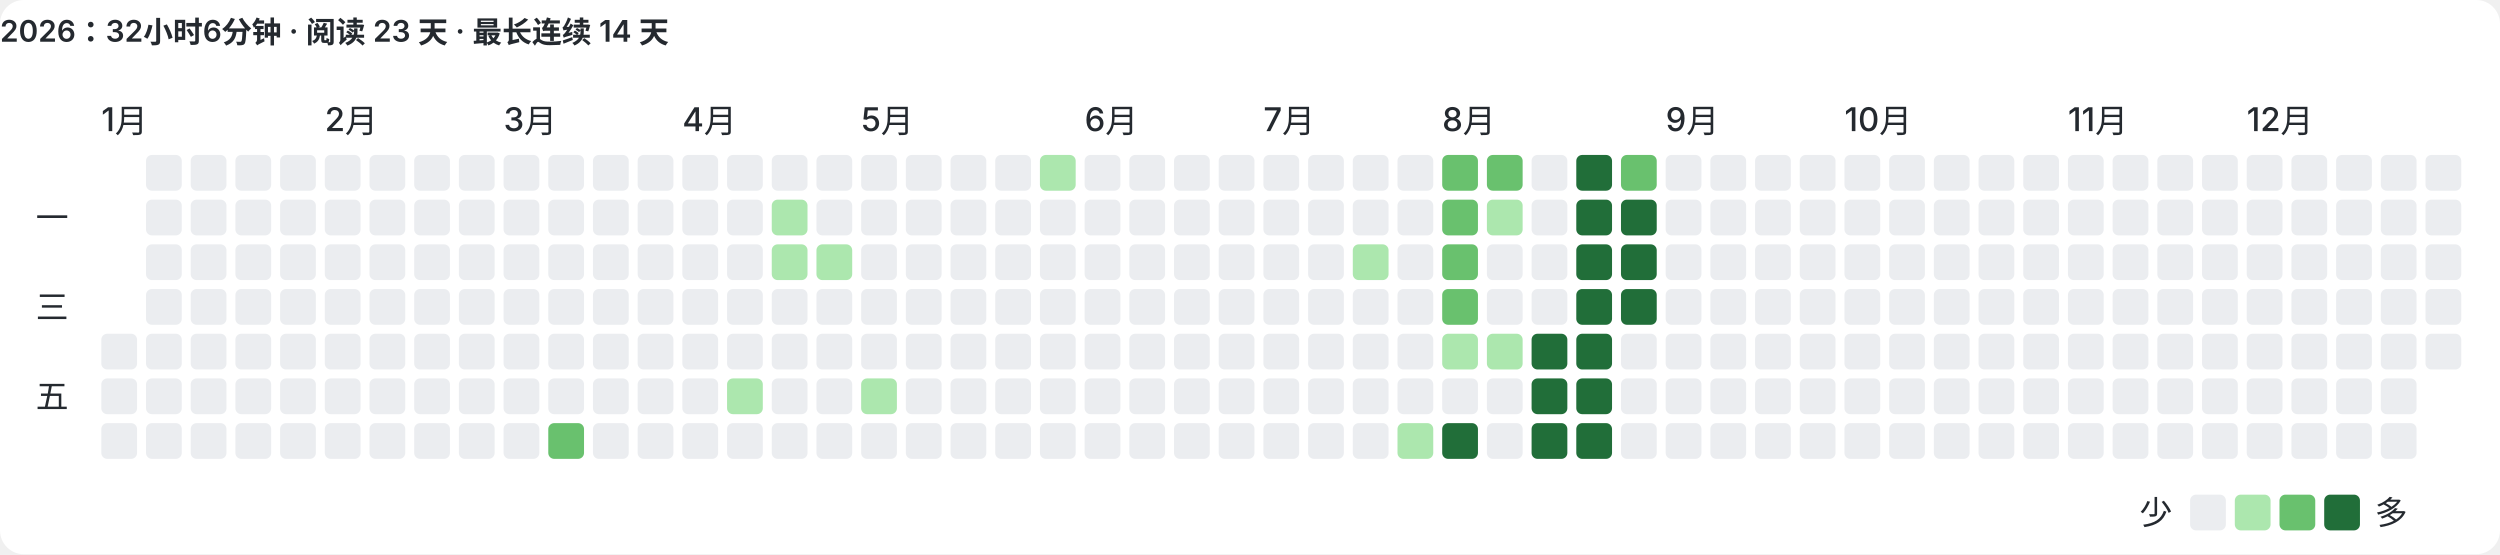
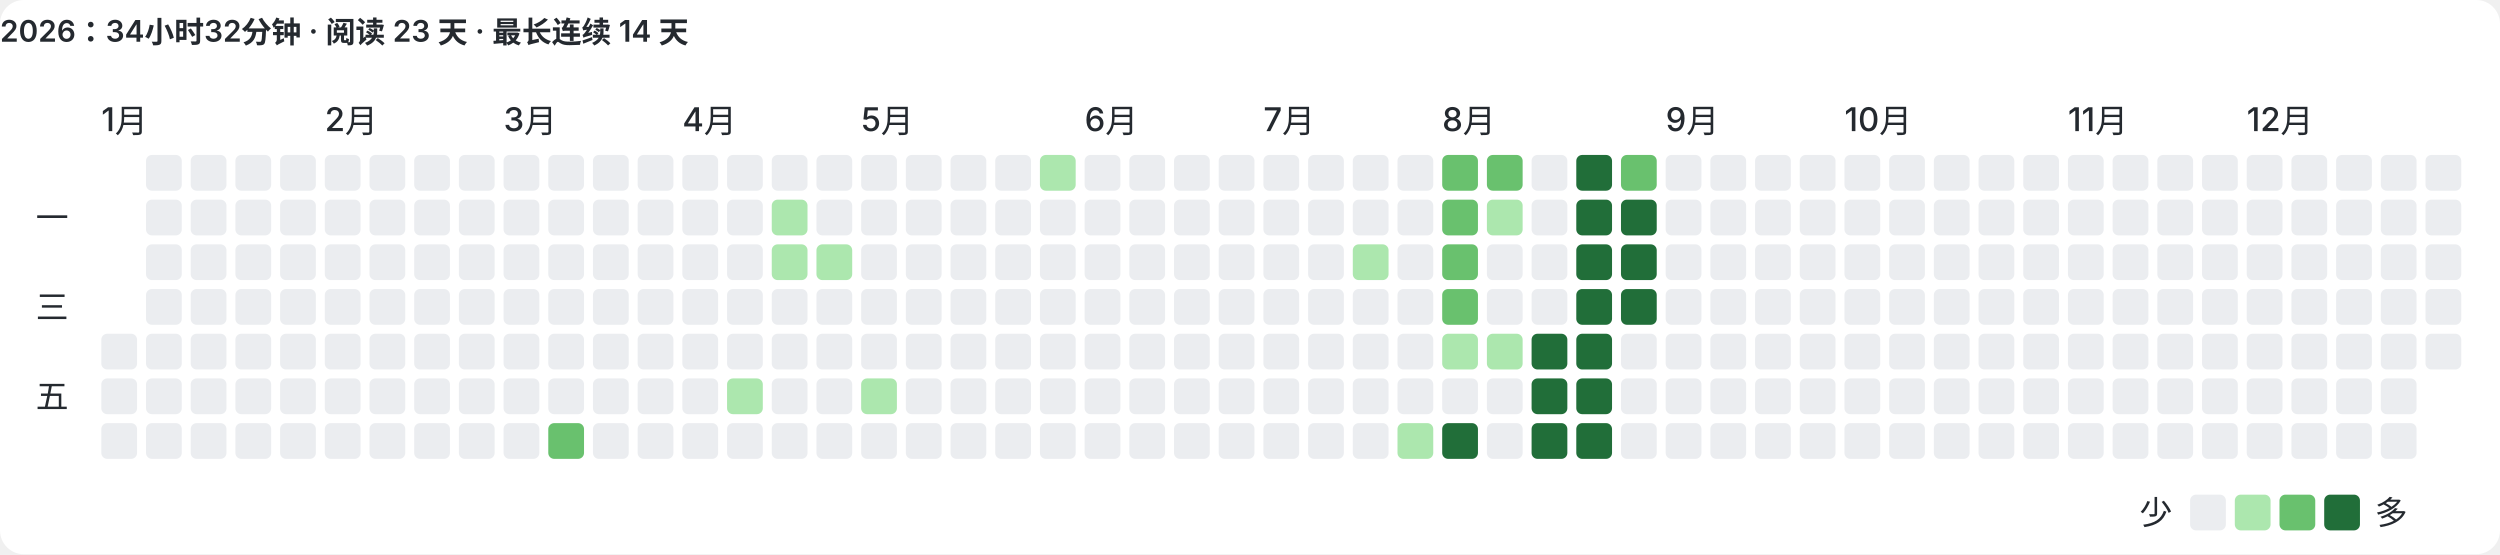
- <svg xmlns="http://www.w3.org/2000/svg" width="100%" viewBox="0 0 839 186" preserveAspectRatio="xMinYMin meet" style="display:block;max-width:100%;height:auto" role="img" data-summary="2026：32小时6分钟  ·  阅读 23 天  ·  最长连续 14 天" aria-label="微信读书 · 2026">
+ <svg xmlns="http://www.w3.org/2000/svg" width="100%" viewBox="0 0 839 186" preserveAspectRatio="xMinYMin meet" style="display:block;max-width:100%;height:auto" role="img" data-summary="2026：34小时32分钟  ·  阅读 23 天  ·  最长连续 14 天" aria-label="微信读书 · 2026">
  <rect width="100%" height="100%" rx="8" fill="#FFFFFF" />
  <style>
.label{font:500 11px "PingFang SC","Microsoft YaHei",-apple-system,BlinkMacSystemFont,"Segoe UI",sans-serif}
.summary{font:600 10px "PingFang SC","Microsoft YaHei",-apple-system,BlinkMacSystemFont,"Segoe UI",sans-serif}
</style>
-   <text class="summary" x="0" y="14" fill="#24292F">2026：32小时6分钟  ·  阅读 23 天  ·  最长连续 14 天</text>
+   <text class="summary" x="0" y="14" fill="#24292F">2026：34小时32分钟  ·  阅读 23 天  ·  最长连续 14 天</text>
  <text class="label" x="34" y="44" fill="#24292F">1月</text>
  <text class="label" x="109" y="44" fill="#24292F">2月</text>
  <text class="label" x="169" y="44" fill="#24292F">3月</text>
  <text class="label" x="229" y="44" fill="#24292F">4月</text>
  <text class="label" x="289" y="44" fill="#24292F">5月</text>
  <text class="label" x="364" y="44" fill="#24292F">6月</text>
  <text class="label" x="424" y="44" fill="#24292F">7月</text>
  <text class="label" x="484" y="44" fill="#24292F">8月</text>
  <text class="label" x="559" y="44" fill="#24292F">9月</text>
  <text class="label" x="619" y="44" fill="#24292F">10月</text>
  <text class="label" x="694" y="44" fill="#24292F">11月</text>
  <text class="label" x="754" y="44" fill="#24292F">12月</text>
  <text class="label" x="12" y="77" fill="#24292F">一</text>
  <text class="label" x="12" y="107" fill="#24292F">三</text>
  <text class="label" x="12" y="137" fill="#24292F">五</text>
  <rect x="34" y="112" width="12" height="12" rx="2" fill="#EBEDF0" data-date="2026-01-01" data-seconds="0">
</rect>
  <rect x="34" y="127" width="12" height="12" rx="2" fill="#EBEDF0" data-date="2026-01-02" data-seconds="0">
</rect>
  <rect x="34" y="142" width="12" height="12" rx="2" fill="#EBEDF0" data-date="2026-01-03" data-seconds="0">
</rect>
  <rect x="49" y="52" width="12" height="12" rx="2" fill="#EBEDF0" data-date="2026-01-04" data-seconds="0">
</rect>
  <rect x="49" y="67" width="12" height="12" rx="2" fill="#EBEDF0" data-date="2026-01-05" data-seconds="0">
</rect>
  <rect x="49" y="82" width="12" height="12" rx="2" fill="#EBEDF0" data-date="2026-01-06" data-seconds="0">
</rect>
  <rect x="49" y="97" width="12" height="12" rx="2" fill="#EBEDF0" data-date="2026-01-07" data-seconds="0">
</rect>
  <rect x="49" y="112" width="12" height="12" rx="2" fill="#EBEDF0" data-date="2026-01-08" data-seconds="0">
</rect>
  <rect x="49" y="127" width="12" height="12" rx="2" fill="#EBEDF0" data-date="2026-01-09" data-seconds="0">
</rect>
  <rect x="49" y="142" width="12" height="12" rx="2" fill="#EBEDF0" data-date="2026-01-10" data-seconds="0">
</rect>
  <rect x="64" y="52" width="12" height="12" rx="2" fill="#EBEDF0" data-date="2026-01-11" data-seconds="0">
</rect>
  <rect x="64" y="67" width="12" height="12" rx="2" fill="#EBEDF0" data-date="2026-01-12" data-seconds="0">
</rect>
  <rect x="64" y="82" width="12" height="12" rx="2" fill="#EBEDF0" data-date="2026-01-13" data-seconds="0">
</rect>
  <rect x="64" y="97" width="12" height="12" rx="2" fill="#EBEDF0" data-date="2026-01-14" data-seconds="0">
</rect>
  <rect x="64" y="112" width="12" height="12" rx="2" fill="#EBEDF0" data-date="2026-01-15" data-seconds="0">
</rect>
  <rect x="64" y="127" width="12" height="12" rx="2" fill="#EBEDF0" data-date="2026-01-16" data-seconds="0">
</rect>
  <rect x="64" y="142" width="12" height="12" rx="2" fill="#EBEDF0" data-date="2026-01-17" data-seconds="0">
</rect>
  <rect x="79" y="52" width="12" height="12" rx="2" fill="#EBEDF0" data-date="2026-01-18" data-seconds="0">
</rect>
  <rect x="79" y="67" width="12" height="12" rx="2" fill="#EBEDF0" data-date="2026-01-19" data-seconds="0">
</rect>
  <rect x="79" y="82" width="12" height="12" rx="2" fill="#EBEDF0" data-date="2026-01-20" data-seconds="0">
</rect>
  <rect x="79" y="97" width="12" height="12" rx="2" fill="#EBEDF0" data-date="2026-01-21" data-seconds="0">
</rect>
  <rect x="79" y="112" width="12" height="12" rx="2" fill="#EBEDF0" data-date="2026-01-22" data-seconds="0">
</rect>
  <rect x="79" y="127" width="12" height="12" rx="2" fill="#EBEDF0" data-date="2026-01-23" data-seconds="0">
</rect>
  <rect x="79" y="142" width="12" height="12" rx="2" fill="#EBEDF0" data-date="2026-01-24" data-seconds="0">
</rect>
  <rect x="94" y="52" width="12" height="12" rx="2" fill="#EBEDF0" data-date="2026-01-25" data-seconds="0">
</rect>
  <rect x="94" y="67" width="12" height="12" rx="2" fill="#EBEDF0" data-date="2026-01-26" data-seconds="0">
</rect>
  <rect x="94" y="82" width="12" height="12" rx="2" fill="#EBEDF0" data-date="2026-01-27" data-seconds="0">
</rect>
  <rect x="94" y="97" width="12" height="12" rx="2" fill="#EBEDF0" data-date="2026-01-28" data-seconds="0">
</rect>
  <rect x="94" y="112" width="12" height="12" rx="2" fill="#EBEDF0" data-date="2026-01-29" data-seconds="0">
</rect>
  <rect x="94" y="127" width="12" height="12" rx="2" fill="#EBEDF0" data-date="2026-01-30" data-seconds="0">
</rect>
  <rect x="94" y="142" width="12" height="12" rx="2" fill="#EBEDF0" data-date="2026-01-31" data-seconds="0">
</rect>
  <rect x="109" y="52" width="12" height="12" rx="2" fill="#EBEDF0" data-date="2026-02-01" data-seconds="0">
</rect>
  <rect x="109" y="67" width="12" height="12" rx="2" fill="#EBEDF0" data-date="2026-02-02" data-seconds="0">
</rect>
  <rect x="109" y="82" width="12" height="12" rx="2" fill="#EBEDF0" data-date="2026-02-03" data-seconds="0">
</rect>
  <rect x="109" y="97" width="12" height="12" rx="2" fill="#EBEDF0" data-date="2026-02-04" data-seconds="0">
</rect>
  <rect x="109" y="112" width="12" height="12" rx="2" fill="#EBEDF0" data-date="2026-02-05" data-seconds="0">
</rect>
  <rect x="109" y="127" width="12" height="12" rx="2" fill="#EBEDF0" data-date="2026-02-06" data-seconds="0">
</rect>
  <rect x="109" y="142" width="12" height="12" rx="2" fill="#EBEDF0" data-date="2026-02-07" data-seconds="0">
</rect>
  <rect x="124" y="52" width="12" height="12" rx="2" fill="#EBEDF0" data-date="2026-02-08" data-seconds="0">
</rect>
  <rect x="124" y="67" width="12" height="12" rx="2" fill="#EBEDF0" data-date="2026-02-09" data-seconds="0">
</rect>
  <rect x="124" y="82" width="12" height="12" rx="2" fill="#EBEDF0" data-date="2026-02-10" data-seconds="0">
</rect>
  <rect x="124" y="97" width="12" height="12" rx="2" fill="#EBEDF0" data-date="2026-02-11" data-seconds="0">
</rect>
  <rect x="124" y="112" width="12" height="12" rx="2" fill="#EBEDF0" data-date="2026-02-12" data-seconds="0">
</rect>
  <rect x="124" y="127" width="12" height="12" rx="2" fill="#EBEDF0" data-date="2026-02-13" data-seconds="0">
</rect>
  <rect x="124" y="142" width="12" height="12" rx="2" fill="#EBEDF0" data-date="2026-02-14" data-seconds="0">
</rect>
  <rect x="139" y="52" width="12" height="12" rx="2" fill="#EBEDF0" data-date="2026-02-15" data-seconds="0">
</rect>
  <rect x="139" y="67" width="12" height="12" rx="2" fill="#EBEDF0" data-date="2026-02-16" data-seconds="0">
</rect>
  <rect x="139" y="82" width="12" height="12" rx="2" fill="#EBEDF0" data-date="2026-02-17" data-seconds="0">
</rect>
  <rect x="139" y="97" width="12" height="12" rx="2" fill="#EBEDF0" data-date="2026-02-18" data-seconds="0">
</rect>
  <rect x="139" y="112" width="12" height="12" rx="2" fill="#EBEDF0" data-date="2026-02-19" data-seconds="0">
</rect>
  <rect x="139" y="127" width="12" height="12" rx="2" fill="#EBEDF0" data-date="2026-02-20" data-seconds="0">
</rect>
  <rect x="139" y="142" width="12" height="12" rx="2" fill="#EBEDF0" data-date="2026-02-21" data-seconds="0">
</rect>
  <rect x="154" y="52" width="12" height="12" rx="2" fill="#EBEDF0" data-date="2026-02-22" data-seconds="0">
</rect>
  <rect x="154" y="67" width="12" height="12" rx="2" fill="#EBEDF0" data-date="2026-02-23" data-seconds="0">
</rect>
  <rect x="154" y="82" width="12" height="12" rx="2" fill="#EBEDF0" data-date="2026-02-24" data-seconds="0">
</rect>
  <rect x="154" y="97" width="12" height="12" rx="2" fill="#EBEDF0" data-date="2026-02-25" data-seconds="0">
</rect>
  <rect x="154" y="112" width="12" height="12" rx="2" fill="#EBEDF0" data-date="2026-02-26" data-seconds="0">
</rect>
  <rect x="154" y="127" width="12" height="12" rx="2" fill="#EBEDF0" data-date="2026-02-27" data-seconds="0">
</rect>
  <rect x="154" y="142" width="12" height="12" rx="2" fill="#EBEDF0" data-date="2026-02-28" data-seconds="0">
</rect>
  <rect x="169" y="52" width="12" height="12" rx="2" fill="#EBEDF0" data-date="2026-03-01" data-seconds="0">
</rect>
  <rect x="169" y="67" width="12" height="12" rx="2" fill="#EBEDF0" data-date="2026-03-02" data-seconds="0">
</rect>
  <rect x="169" y="82" width="12" height="12" rx="2" fill="#EBEDF0" data-date="2026-03-03" data-seconds="0">
</rect>
  <rect x="169" y="97" width="12" height="12" rx="2" fill="#EBEDF0" data-date="2026-03-04" data-seconds="0">
</rect>
  <rect x="169" y="112" width="12" height="12" rx="2" fill="#EBEDF0" data-date="2026-03-05" data-seconds="0">
</rect>
  <rect x="169" y="127" width="12" height="12" rx="2" fill="#EBEDF0" data-date="2026-03-06" data-seconds="0">
</rect>
  <rect x="169" y="142" width="12" height="12" rx="2" fill="#EBEDF0" data-date="2026-03-07" data-seconds="0">
</rect>
  <rect x="184" y="52" width="12" height="12" rx="2" fill="#EBEDF0" data-date="2026-03-08" data-seconds="0">
</rect>
  <rect x="184" y="67" width="12" height="12" rx="2" fill="#EBEDF0" data-date="2026-03-09" data-seconds="0">
</rect>
  <rect x="184" y="82" width="12" height="12" rx="2" fill="#EBEDF0" data-date="2026-03-10" data-seconds="0">
</rect>
  <rect x="184" y="97" width="12" height="12" rx="2" fill="#EBEDF0" data-date="2026-03-11" data-seconds="0">
</rect>
  <rect x="184" y="112" width="12" height="12" rx="2" fill="#EBEDF0" data-date="2026-03-12" data-seconds="0">
</rect>
  <rect x="184" y="127" width="12" height="12" rx="2" fill="#EBEDF0" data-date="2026-03-13" data-seconds="0">
</rect>
  <rect x="184" y="142" width="12" height="12" rx="2" fill="#69C16E" data-date="2026-03-14" data-seconds="643">
</rect>
  <rect x="199" y="52" width="12" height="12" rx="2" fill="#EBEDF0" data-date="2026-03-15" data-seconds="0">
</rect>
  <rect x="199" y="67" width="12" height="12" rx="2" fill="#EBEDF0" data-date="2026-03-16" data-seconds="0">
</rect>
  <rect x="199" y="82" width="12" height="12" rx="2" fill="#EBEDF0" data-date="2026-03-17" data-seconds="0">
</rect>
  <rect x="199" y="97" width="12" height="12" rx="2" fill="#EBEDF0" data-date="2026-03-18" data-seconds="0">
</rect>
  <rect x="199" y="112" width="12" height="12" rx="2" fill="#EBEDF0" data-date="2026-03-19" data-seconds="0">
</rect>
  <rect x="199" y="127" width="12" height="12" rx="2" fill="#EBEDF0" data-date="2026-03-20" data-seconds="0">
</rect>
  <rect x="199" y="142" width="12" height="12" rx="2" fill="#EBEDF0" data-date="2026-03-21" data-seconds="0">
</rect>
  <rect x="214" y="52" width="12" height="12" rx="2" fill="#EBEDF0" data-date="2026-03-22" data-seconds="0">
</rect>
  <rect x="214" y="67" width="12" height="12" rx="2" fill="#EBEDF0" data-date="2026-03-23" data-seconds="0">
</rect>
  <rect x="214" y="82" width="12" height="12" rx="2" fill="#EBEDF0" data-date="2026-03-24" data-seconds="0">
</rect>
  <rect x="214" y="97" width="12" height="12" rx="2" fill="#EBEDF0" data-date="2026-03-25" data-seconds="0">
</rect>
  <rect x="214" y="112" width="12" height="12" rx="2" fill="#EBEDF0" data-date="2026-03-26" data-seconds="0">
</rect>
  <rect x="214" y="127" width="12" height="12" rx="2" fill="#EBEDF0" data-date="2026-03-27" data-seconds="0">
</rect>
  <rect x="214" y="142" width="12" height="12" rx="2" fill="#EBEDF0" data-date="2026-03-28" data-seconds="0">
</rect>
  <rect x="229" y="52" width="12" height="12" rx="2" fill="#EBEDF0" data-date="2026-03-29" data-seconds="0">
</rect>
  <rect x="229" y="67" width="12" height="12" rx="2" fill="#EBEDF0" data-date="2026-03-30" data-seconds="0">
</rect>
  <rect x="229" y="82" width="12" height="12" rx="2" fill="#EBEDF0" data-date="2026-03-31" data-seconds="0">
</rect>
  <rect x="229" y="97" width="12" height="12" rx="2" fill="#EBEDF0" data-date="2026-04-01" data-seconds="0">
</rect>
  <rect x="229" y="112" width="12" height="12" rx="2" fill="#EBEDF0" data-date="2026-04-02" data-seconds="0">
</rect>
  <rect x="229" y="127" width="12" height="12" rx="2" fill="#EBEDF0" data-date="2026-04-03" data-seconds="0">
</rect>
  <rect x="229" y="142" width="12" height="12" rx="2" fill="#EBEDF0" data-date="2026-04-04" data-seconds="0">
</rect>
  <rect x="244" y="52" width="12" height="12" rx="2" fill="#EBEDF0" data-date="2026-04-05" data-seconds="0">
</rect>
  <rect x="244" y="67" width="12" height="12" rx="2" fill="#EBEDF0" data-date="2026-04-06" data-seconds="0">
</rect>
  <rect x="244" y="82" width="12" height="12" rx="2" fill="#EBEDF0" data-date="2026-04-07" data-seconds="0">
</rect>
  <rect x="244" y="97" width="12" height="12" rx="2" fill="#EBEDF0" data-date="2026-04-08" data-seconds="0">
</rect>
  <rect x="244" y="112" width="12" height="12" rx="2" fill="#EBEDF0" data-date="2026-04-09" data-seconds="0">
</rect>
  <rect x="244" y="127" width="12" height="12" rx="2" fill="#ACE7AE" data-date="2026-04-10" data-seconds="37">
</rect>
  <rect x="244" y="142" width="12" height="12" rx="2" fill="#EBEDF0" data-date="2026-04-11" data-seconds="0">
</rect>
  <rect x="259" y="52" width="12" height="12" rx="2" fill="#EBEDF0" data-date="2026-04-12" data-seconds="0">
</rect>
  <rect x="259" y="67" width="12" height="12" rx="2" fill="#ACE7AE" data-date="2026-04-13" data-seconds="6">
</rect>
  <rect x="259" y="82" width="12" height="12" rx="2" fill="#ACE7AE" data-date="2026-04-14" data-seconds="15">
</rect>
  <rect x="259" y="97" width="12" height="12" rx="2" fill="#EBEDF0" data-date="2026-04-15" data-seconds="0">
</rect>
  <rect x="259" y="112" width="12" height="12" rx="2" fill="#EBEDF0" data-date="2026-04-16" data-seconds="0">
</rect>
  <rect x="259" y="127" width="12" height="12" rx="2" fill="#EBEDF0" data-date="2026-04-17" data-seconds="0">
</rect>
  <rect x="259" y="142" width="12" height="12" rx="2" fill="#EBEDF0" data-date="2026-04-18" data-seconds="0">
</rect>
  <rect x="274" y="52" width="12" height="12" rx="2" fill="#EBEDF0" data-date="2026-04-19" data-seconds="0">
</rect>
  <rect x="274" y="67" width="12" height="12" rx="2" fill="#EBEDF0" data-date="2026-04-20" data-seconds="0">
</rect>
  <rect x="274" y="82" width="12" height="12" rx="2" fill="#ACE7AE" data-date="2026-04-21" data-seconds="40">
</rect>
  <rect x="274" y="97" width="12" height="12" rx="2" fill="#EBEDF0" data-date="2026-04-22" data-seconds="0">
</rect>
  <rect x="274" y="112" width="12" height="12" rx="2" fill="#EBEDF0" data-date="2026-04-23" data-seconds="0">
</rect>
  <rect x="274" y="127" width="12" height="12" rx="2" fill="#EBEDF0" data-date="2026-04-24" data-seconds="0">
</rect>
  <rect x="274" y="142" width="12" height="12" rx="2" fill="#EBEDF0" data-date="2026-04-25" data-seconds="0">
</rect>
  <rect x="289" y="52" width="12" height="12" rx="2" fill="#EBEDF0" data-date="2026-04-26" data-seconds="0">
</rect>
  <rect x="289" y="67" width="12" height="12" rx="2" fill="#EBEDF0" data-date="2026-04-27" data-seconds="0">
</rect>
  <rect x="289" y="82" width="12" height="12" rx="2" fill="#EBEDF0" data-date="2026-04-28" data-seconds="0">
</rect>
  <rect x="289" y="97" width="12" height="12" rx="2" fill="#EBEDF0" data-date="2026-04-29" data-seconds="0">
</rect>
  <rect x="289" y="112" width="12" height="12" rx="2" fill="#EBEDF0" data-date="2026-04-30" data-seconds="0">
</rect>
  <rect x="289" y="127" width="12" height="12" rx="2" fill="#ACE7AE" data-date="2026-05-01" data-seconds="40">
</rect>
  <rect x="289" y="142" width="12" height="12" rx="2" fill="#EBEDF0" data-date="2026-05-02" data-seconds="0">
</rect>
  <rect x="304" y="52" width="12" height="12" rx="2" fill="#EBEDF0" data-date="2026-05-03" data-seconds="0">
</rect>
  <rect x="304" y="67" width="12" height="12" rx="2" fill="#EBEDF0" data-date="2026-05-04" data-seconds="0">
</rect>
  <rect x="304" y="82" width="12" height="12" rx="2" fill="#EBEDF0" data-date="2026-05-05" data-seconds="0">
</rect>
  <rect x="304" y="97" width="12" height="12" rx="2" fill="#EBEDF0" data-date="2026-05-06" data-seconds="0">
</rect>
  <rect x="304" y="112" width="12" height="12" rx="2" fill="#EBEDF0" data-date="2026-05-07" data-seconds="0">
</rect>
  <rect x="304" y="127" width="12" height="12" rx="2" fill="#EBEDF0" data-date="2026-05-08" data-seconds="0">
</rect>
  <rect x="304" y="142" width="12" height="12" rx="2" fill="#EBEDF0" data-date="2026-05-09" data-seconds="0">
</rect>
  <rect x="319" y="52" width="12" height="12" rx="2" fill="#EBEDF0" data-date="2026-05-10" data-seconds="0">
</rect>
  <rect x="319" y="67" width="12" height="12" rx="2" fill="#EBEDF0" data-date="2026-05-11" data-seconds="0">
</rect>
  <rect x="319" y="82" width="12" height="12" rx="2" fill="#EBEDF0" data-date="2026-05-12" data-seconds="0">
</rect>
  <rect x="319" y="97" width="12" height="12" rx="2" fill="#EBEDF0" data-date="2026-05-13" data-seconds="0">
</rect>
  <rect x="319" y="112" width="12" height="12" rx="2" fill="#EBEDF0" data-date="2026-05-14" data-seconds="0">
</rect>
  <rect x="319" y="127" width="12" height="12" rx="2" fill="#EBEDF0" data-date="2026-05-15" data-seconds="0">
</rect>
  <rect x="319" y="142" width="12" height="12" rx="2" fill="#EBEDF0" data-date="2026-05-16" data-seconds="0">
</rect>
  <rect x="334" y="52" width="12" height="12" rx="2" fill="#EBEDF0" data-date="2026-05-17" data-seconds="0">
</rect>
  <rect x="334" y="67" width="12" height="12" rx="2" fill="#EBEDF0" data-date="2026-05-18" data-seconds="0">
</rect>
  <rect x="334" y="82" width="12" height="12" rx="2" fill="#EBEDF0" data-date="2026-05-19" data-seconds="0">
</rect>
  <rect x="334" y="97" width="12" height="12" rx="2" fill="#EBEDF0" data-date="2026-05-20" data-seconds="0">
</rect>
  <rect x="334" y="112" width="12" height="12" rx="2" fill="#EBEDF0" data-date="2026-05-21" data-seconds="0">
</rect>
  <rect x="334" y="127" width="12" height="12" rx="2" fill="#EBEDF0" data-date="2026-05-22" data-seconds="0">
</rect>
  <rect x="334" y="142" width="12" height="12" rx="2" fill="#EBEDF0" data-date="2026-05-23" data-seconds="0">
</rect>
  <rect x="349" y="52" width="12" height="12" rx="2" fill="#ACE7AE" data-date="2026-05-24" data-seconds="3">
</rect>
  <rect x="349" y="67" width="12" height="12" rx="2" fill="#EBEDF0" data-date="2026-05-25" data-seconds="0">
</rect>
  <rect x="349" y="82" width="12" height="12" rx="2" fill="#EBEDF0" data-date="2026-05-26" data-seconds="0">
</rect>
  <rect x="349" y="97" width="12" height="12" rx="2" fill="#EBEDF0" data-date="2026-05-27" data-seconds="0">
</rect>
  <rect x="349" y="112" width="12" height="12" rx="2" fill="#EBEDF0" data-date="2026-05-28" data-seconds="0">
</rect>
  <rect x="349" y="127" width="12" height="12" rx="2" fill="#EBEDF0" data-date="2026-05-29" data-seconds="0">
</rect>
  <rect x="349" y="142" width="12" height="12" rx="2" fill="#EBEDF0" data-date="2026-05-30" data-seconds="0">
</rect>
  <rect x="364" y="52" width="12" height="12" rx="2" fill="#EBEDF0" data-date="2026-05-31" data-seconds="0">
</rect>
  <rect x="364" y="67" width="12" height="12" rx="2" fill="#EBEDF0" data-date="2026-06-01" data-seconds="0">
</rect>
  <rect x="364" y="82" width="12" height="12" rx="2" fill="#EBEDF0" data-date="2026-06-02" data-seconds="0">
</rect>
  <rect x="364" y="97" width="12" height="12" rx="2" fill="#EBEDF0" data-date="2026-06-03" data-seconds="0">
</rect>
  <rect x="364" y="112" width="12" height="12" rx="2" fill="#EBEDF0" data-date="2026-06-04" data-seconds="0">
</rect>
  <rect x="364" y="127" width="12" height="12" rx="2" fill="#EBEDF0" data-date="2026-06-05" data-seconds="0">
</rect>
  <rect x="364" y="142" width="12" height="12" rx="2" fill="#EBEDF0" data-date="2026-06-06" data-seconds="0">
</rect>
  <rect x="379" y="52" width="12" height="12" rx="2" fill="#EBEDF0" data-date="2026-06-07" data-seconds="0">
</rect>
  <rect x="379" y="67" width="12" height="12" rx="2" fill="#EBEDF0" data-date="2026-06-08" data-seconds="0">
</rect>
  <rect x="379" y="82" width="12" height="12" rx="2" fill="#EBEDF0" data-date="2026-06-09" data-seconds="0">
</rect>
  <rect x="379" y="97" width="12" height="12" rx="2" fill="#EBEDF0" data-date="2026-06-10" data-seconds="0">
</rect>
  <rect x="379" y="112" width="12" height="12" rx="2" fill="#EBEDF0" data-date="2026-06-11" data-seconds="0">
</rect>
  <rect x="379" y="127" width="12" height="12" rx="2" fill="#EBEDF0" data-date="2026-06-12" data-seconds="0">
</rect>
  <rect x="379" y="142" width="12" height="12" rx="2" fill="#EBEDF0" data-date="2026-06-13" data-seconds="0">
</rect>
  <rect x="394" y="52" width="12" height="12" rx="2" fill="#EBEDF0" data-date="2026-06-14" data-seconds="0">
</rect>
  <rect x="394" y="67" width="12" height="12" rx="2" fill="#EBEDF0" data-date="2026-06-15" data-seconds="0">
</rect>
  <rect x="394" y="82" width="12" height="12" rx="2" fill="#EBEDF0" data-date="2026-06-16" data-seconds="0">
</rect>
  <rect x="394" y="97" width="12" height="12" rx="2" fill="#EBEDF0" data-date="2026-06-17" data-seconds="0">
</rect>
  <rect x="394" y="112" width="12" height="12" rx="2" fill="#EBEDF0" data-date="2026-06-18" data-seconds="0">
</rect>
  <rect x="394" y="127" width="12" height="12" rx="2" fill="#EBEDF0" data-date="2026-06-19" data-seconds="0">
</rect>
  <rect x="394" y="142" width="12" height="12" rx="2" fill="#EBEDF0" data-date="2026-06-20" data-seconds="0">
</rect>
  <rect x="409" y="52" width="12" height="12" rx="2" fill="#EBEDF0" data-date="2026-06-21" data-seconds="0">
</rect>
  <rect x="409" y="67" width="12" height="12" rx="2" fill="#EBEDF0" data-date="2026-06-22" data-seconds="0">
</rect>
  <rect x="409" y="82" width="12" height="12" rx="2" fill="#EBEDF0" data-date="2026-06-23" data-seconds="0">
</rect>
  <rect x="409" y="97" width="12" height="12" rx="2" fill="#EBEDF0" data-date="2026-06-24" data-seconds="0">
</rect>
  <rect x="409" y="112" width="12" height="12" rx="2" fill="#EBEDF0" data-date="2026-06-25" data-seconds="0">
</rect>
  <rect x="409" y="127" width="12" height="12" rx="2" fill="#EBEDF0" data-date="2026-06-26" data-seconds="0">
</rect>
  <rect x="409" y="142" width="12" height="12" rx="2" fill="#EBEDF0" data-date="2026-06-27" data-seconds="0">
</rect>
  <rect x="424" y="52" width="12" height="12" rx="2" fill="#EBEDF0" data-date="2026-06-28" data-seconds="0">
</rect>
  <rect x="424" y="67" width="12" height="12" rx="2" fill="#EBEDF0" data-date="2026-06-29" data-seconds="0">
</rect>
  <rect x="424" y="82" width="12" height="12" rx="2" fill="#EBEDF0" data-date="2026-06-30" data-seconds="0">
</rect>
  <rect x="424" y="97" width="12" height="12" rx="2" fill="#EBEDF0" data-date="2026-07-01" data-seconds="0">
</rect>
  <rect x="424" y="112" width="12" height="12" rx="2" fill="#EBEDF0" data-date="2026-07-02" data-seconds="0">
</rect>
  <rect x="424" y="127" width="12" height="12" rx="2" fill="#EBEDF0" data-date="2026-07-03" data-seconds="0">
</rect>
  <rect x="424" y="142" width="12" height="12" rx="2" fill="#EBEDF0" data-date="2026-07-04" data-seconds="0">
</rect>
  <rect x="439" y="52" width="12" height="12" rx="2" fill="#EBEDF0" data-date="2026-07-05" data-seconds="0">
</rect>
  <rect x="439" y="67" width="12" height="12" rx="2" fill="#EBEDF0" data-date="2026-07-06" data-seconds="0">
</rect>
  <rect x="439" y="82" width="12" height="12" rx="2" fill="#EBEDF0" data-date="2026-07-07" data-seconds="0">
</rect>
  <rect x="439" y="97" width="12" height="12" rx="2" fill="#EBEDF0" data-date="2026-07-08" data-seconds="0">
</rect>
  <rect x="439" y="112" width="12" height="12" rx="2" fill="#EBEDF0" data-date="2026-07-09" data-seconds="0">
</rect>
  <rect x="439" y="127" width="12" height="12" rx="2" fill="#EBEDF0" data-date="2026-07-10" data-seconds="0">
</rect>
  <rect x="439" y="142" width="12" height="12" rx="2" fill="#EBEDF0" data-date="2026-07-11" data-seconds="0">
</rect>
  <rect x="454" y="52" width="12" height="12" rx="2" fill="#EBEDF0" data-date="2026-07-12" data-seconds="0">
</rect>
  <rect x="454" y="67" width="12" height="12" rx="2" fill="#EBEDF0" data-date="2026-07-13" data-seconds="0">
</rect>
  <rect x="454" y="82" width="12" height="12" rx="2" fill="#ACE7AE" data-date="2026-07-14" data-seconds="227">
</rect>
  <rect x="454" y="97" width="12" height="12" rx="2" fill="#EBEDF0" data-date="2026-07-15" data-seconds="0">
</rect>
  <rect x="454" y="112" width="12" height="12" rx="2" fill="#EBEDF0" data-date="2026-07-16" data-seconds="0">
</rect>
  <rect x="454" y="127" width="12" height="12" rx="2" fill="#EBEDF0" data-date="2026-07-17" data-seconds="0">
</rect>
  <rect x="454" y="142" width="12" height="12" rx="2" fill="#EBEDF0" data-date="2026-07-18" data-seconds="0">
</rect>
  <rect x="469" y="52" width="12" height="12" rx="2" fill="#EBEDF0" data-date="2026-07-19" data-seconds="0">
</rect>
  <rect x="469" y="67" width="12" height="12" rx="2" fill="#EBEDF0" data-date="2026-07-20" data-seconds="0">
</rect>
  <rect x="469" y="82" width="12" height="12" rx="2" fill="#EBEDF0" data-date="2026-07-21" data-seconds="0">
</rect>
  <rect x="469" y="97" width="12" height="12" rx="2" fill="#EBEDF0" data-date="2026-07-22" data-seconds="0">
</rect>
  <rect x="469" y="112" width="12" height="12" rx="2" fill="#EBEDF0" data-date="2026-07-23" data-seconds="0">
</rect>
  <rect x="469" y="127" width="12" height="12" rx="2" fill="#EBEDF0" data-date="2026-07-24" data-seconds="0">
</rect>
  <rect x="469" y="142" width="12" height="12" rx="2" fill="#ACE7AE" data-date="2026-07-25" data-seconds="5">
</rect>
  <rect x="484" y="52" width="12" height="12" rx="2" fill="#69C16E" data-date="2026-07-26" data-seconds="1532">
</rect>
  <rect x="484" y="67" width="12" height="12" rx="2" fill="#69C16E" data-date="2026-07-27" data-seconds="1631">
</rect>
  <rect x="484" y="82" width="12" height="12" rx="2" fill="#69C16E" data-date="2026-07-28" data-seconds="1552">
</rect>
  <rect x="484" y="97" width="12" height="12" rx="2" fill="#69C16E" data-date="2026-07-29" data-seconds="894">
</rect>
  <rect x="484" y="112" width="12" height="12" rx="2" fill="#ACE7AE" data-date="2026-07-30" data-seconds="19">
</rect>
  <rect x="484" y="127" width="12" height="12" rx="2" fill="#EBEDF0" data-date="2026-07-31" data-seconds="0">
</rect>
  <rect x="484" y="142" width="12" height="12" rx="2" fill="#216E39" data-date="2026-08-01" data-seconds="2223">
</rect>
  <rect x="499" y="52" width="12" height="12" rx="2" fill="#69C16E" data-date="2026-08-02" data-seconds="1073">
</rect>
  <rect x="499" y="67" width="12" height="12" rx="2" fill="#ACE7AE" data-date="2026-08-03" data-seconds="343">
</rect>
  <rect x="499" y="82" width="12" height="12" rx="2" fill="#EBEDF0" data-date="2026-08-04" data-seconds="0">
</rect>
  <rect x="499" y="97" width="12" height="12" rx="2" fill="#EBEDF0" data-date="2026-08-05" data-seconds="0">
</rect>
  <rect x="499" y="112" width="12" height="12" rx="2" fill="#ACE7AE" data-date="2026-08-06" data-seconds="3">
</rect>
  <rect x="499" y="127" width="12" height="12" rx="2" fill="#EBEDF0" data-date="2026-08-07" data-seconds="0">
</rect>
  <rect x="499" y="142" width="12" height="12" rx="2" fill="#EBEDF0" data-date="2026-08-08" data-seconds="0">
</rect>
  <rect x="514" y="52" width="12" height="12" rx="2" fill="#EBEDF0" data-date="2026-08-09" data-seconds="0">
</rect>
  <rect x="514" y="67" width="12" height="12" rx="2" fill="#EBEDF0" data-date="2026-08-10" data-seconds="0">
</rect>
  <rect x="514" y="82" width="12" height="12" rx="2" fill="#EBEDF0" data-date="2026-08-11" data-seconds="0">
</rect>
  <rect x="514" y="97" width="12" height="12" rx="2" fill="#EBEDF0" data-date="2026-08-12" data-seconds="0">
</rect>
  <rect x="514" y="112" width="12" height="12" rx="2" fill="#216E39" data-date="2026-08-13" data-seconds="3020">
</rect>
  <rect x="514" y="127" width="12" height="12" rx="2" fill="#216E39" data-date="2026-08-14" data-seconds="19303">
</rect>
  <rect x="514" y="142" width="12" height="12" rx="2" fill="#216E39" data-date="2026-08-15" data-seconds="7923">
</rect>
  <rect x="529" y="52" width="12" height="12" rx="2" fill="#216E39" data-date="2026-08-16" data-seconds="8285">
</rect>
  <rect x="529" y="67" width="12" height="12" rx="2" fill="#216E39" data-date="2026-08-17" data-seconds="13453">
</rect>
  <rect x="529" y="82" width="12" height="12" rx="2" fill="#216E39" data-date="2026-08-18" data-seconds="15133">
</rect>
  <rect x="529" y="97" width="12" height="12" rx="2" fill="#216E39" data-date="2026-08-19" data-seconds="4255">
</rect>
  <rect x="529" y="112" width="12" height="12" rx="2" fill="#216E39" data-date="2026-08-20" data-seconds="14813">
</rect>
  <rect x="529" y="127" width="12" height="12" rx="2" fill="#216E39" data-date="2026-08-21" data-seconds="3921">
</rect>
  <rect x="529" y="142" width="12" height="12" rx="2" fill="#216E39" data-date="2026-08-22" data-seconds="3211">
</rect>
  <rect x="544" y="52" width="12" height="12" rx="2" fill="#69C16E" data-date="2026-08-23" data-seconds="886">
</rect>
  <rect x="544" y="67" width="12" height="12" rx="2" fill="#216E39" data-date="2026-08-24" data-seconds="3225">
</rect>
  <rect x="544" y="82" width="12" height="12" rx="2" fill="#216E39" data-date="2026-08-25" data-seconds="5641">
</rect>
-   <rect x="544" y="97" width="12" height="12" rx="2" fill="#216E39" data-date="2026-08-26" data-seconds="2230">
+   <rect x="544" y="97" width="12" height="12" rx="2" fill="#216E39" data-date="2026-08-26" data-seconds="10969">
</rect>
  <rect x="544" y="112" width="12" height="12" rx="2" fill="#EBEDF0" data-date="2026-08-27" data-seconds="0">
</rect>
  <rect x="544" y="127" width="12" height="12" rx="2" fill="#EBEDF0" data-date="2026-08-28" data-seconds="0">
</rect>
  <rect x="544" y="142" width="12" height="12" rx="2" fill="#EBEDF0" data-date="2026-08-29" data-seconds="0">
</rect>
  <rect x="559" y="52" width="12" height="12" rx="2" fill="#EBEDF0" data-date="2026-08-30" data-seconds="0">
</rect>
  <rect x="559" y="67" width="12" height="12" rx="2" fill="#EBEDF0" data-date="2026-08-31" data-seconds="0">
</rect>
  <rect x="559" y="82" width="12" height="12" rx="2" fill="#EBEDF0" data-date="2026-09-01" data-seconds="0">
</rect>
  <rect x="559" y="97" width="12" height="12" rx="2" fill="#EBEDF0" data-date="2026-09-02" data-seconds="0">
</rect>
  <rect x="559" y="112" width="12" height="12" rx="2" fill="#EBEDF0" data-date="2026-09-03" data-seconds="0">
</rect>
  <rect x="559" y="127" width="12" height="12" rx="2" fill="#EBEDF0" data-date="2026-09-04" data-seconds="0">
</rect>
  <rect x="559" y="142" width="12" height="12" rx="2" fill="#EBEDF0" data-date="2026-09-05" data-seconds="0">
</rect>
  <rect x="574" y="52" width="12" height="12" rx="2" fill="#EBEDF0" data-date="2026-09-06" data-seconds="0">
</rect>
  <rect x="574" y="67" width="12" height="12" rx="2" fill="#EBEDF0" data-date="2026-09-07" data-seconds="0">
</rect>
  <rect x="574" y="82" width="12" height="12" rx="2" fill="#EBEDF0" data-date="2026-09-08" data-seconds="0">
</rect>
  <rect x="574" y="97" width="12" height="12" rx="2" fill="#EBEDF0" data-date="2026-09-09" data-seconds="0">
</rect>
  <rect x="574" y="112" width="12" height="12" rx="2" fill="#EBEDF0" data-date="2026-09-10" data-seconds="0">
</rect>
  <rect x="574" y="127" width="12" height="12" rx="2" fill="#EBEDF0" data-date="2026-09-11" data-seconds="0">
</rect>
  <rect x="574" y="142" width="12" height="12" rx="2" fill="#EBEDF0" data-date="2026-09-12" data-seconds="0">
</rect>
  <rect x="589" y="52" width="12" height="12" rx="2" fill="#EBEDF0" data-date="2026-09-13" data-seconds="0">
</rect>
  <rect x="589" y="67" width="12" height="12" rx="2" fill="#EBEDF0" data-date="2026-09-14" data-seconds="0">
</rect>
  <rect x="589" y="82" width="12" height="12" rx="2" fill="#EBEDF0" data-date="2026-09-15" data-seconds="0">
</rect>
  <rect x="589" y="97" width="12" height="12" rx="2" fill="#EBEDF0" data-date="2026-09-16" data-seconds="0">
</rect>
  <rect x="589" y="112" width="12" height="12" rx="2" fill="#EBEDF0" data-date="2026-09-17" data-seconds="0">
</rect>
  <rect x="589" y="127" width="12" height="12" rx="2" fill="#EBEDF0" data-date="2026-09-18" data-seconds="0">
</rect>
  <rect x="589" y="142" width="12" height="12" rx="2" fill="#EBEDF0" data-date="2026-09-19" data-seconds="0">
</rect>
  <rect x="604" y="52" width="12" height="12" rx="2" fill="#EBEDF0" data-date="2026-09-20" data-seconds="0">
</rect>
  <rect x="604" y="67" width="12" height="12" rx="2" fill="#EBEDF0" data-date="2026-09-21" data-seconds="0">
</rect>
  <rect x="604" y="82" width="12" height="12" rx="2" fill="#EBEDF0" data-date="2026-09-22" data-seconds="0">
</rect>
  <rect x="604" y="97" width="12" height="12" rx="2" fill="#EBEDF0" data-date="2026-09-23" data-seconds="0">
</rect>
  <rect x="604" y="112" width="12" height="12" rx="2" fill="#EBEDF0" data-date="2026-09-24" data-seconds="0">
</rect>
  <rect x="604" y="127" width="12" height="12" rx="2" fill="#EBEDF0" data-date="2026-09-25" data-seconds="0">
</rect>
  <rect x="604" y="142" width="12" height="12" rx="2" fill="#EBEDF0" data-date="2026-09-26" data-seconds="0">
</rect>
  <rect x="619" y="52" width="12" height="12" rx="2" fill="#EBEDF0" data-date="2026-09-27" data-seconds="0">
</rect>
  <rect x="619" y="67" width="12" height="12" rx="2" fill="#EBEDF0" data-date="2026-09-28" data-seconds="0">
</rect>
  <rect x="619" y="82" width="12" height="12" rx="2" fill="#EBEDF0" data-date="2026-09-29" data-seconds="0">
</rect>
  <rect x="619" y="97" width="12" height="12" rx="2" fill="#EBEDF0" data-date="2026-09-30" data-seconds="0">
</rect>
  <rect x="619" y="112" width="12" height="12" rx="2" fill="#EBEDF0" data-date="2026-10-01" data-seconds="0">
</rect>
  <rect x="619" y="127" width="12" height="12" rx="2" fill="#EBEDF0" data-date="2026-10-02" data-seconds="0">
</rect>
  <rect x="619" y="142" width="12" height="12" rx="2" fill="#EBEDF0" data-date="2026-10-03" data-seconds="0">
</rect>
  <rect x="634" y="52" width="12" height="12" rx="2" fill="#EBEDF0" data-date="2026-10-04" data-seconds="0">
</rect>
  <rect x="634" y="67" width="12" height="12" rx="2" fill="#EBEDF0" data-date="2026-10-05" data-seconds="0">
</rect>
  <rect x="634" y="82" width="12" height="12" rx="2" fill="#EBEDF0" data-date="2026-10-06" data-seconds="0">
</rect>
  <rect x="634" y="97" width="12" height="12" rx="2" fill="#EBEDF0" data-date="2026-10-07" data-seconds="0">
</rect>
  <rect x="634" y="112" width="12" height="12" rx="2" fill="#EBEDF0" data-date="2026-10-08" data-seconds="0">
</rect>
  <rect x="634" y="127" width="12" height="12" rx="2" fill="#EBEDF0" data-date="2026-10-09" data-seconds="0">
</rect>
  <rect x="634" y="142" width="12" height="12" rx="2" fill="#EBEDF0" data-date="2026-10-10" data-seconds="0">
</rect>
  <rect x="649" y="52" width="12" height="12" rx="2" fill="#EBEDF0" data-date="2026-10-11" data-seconds="0">
</rect>
  <rect x="649" y="67" width="12" height="12" rx="2" fill="#EBEDF0" data-date="2026-10-12" data-seconds="0">
</rect>
  <rect x="649" y="82" width="12" height="12" rx="2" fill="#EBEDF0" data-date="2026-10-13" data-seconds="0">
</rect>
  <rect x="649" y="97" width="12" height="12" rx="2" fill="#EBEDF0" data-date="2026-10-14" data-seconds="0">
</rect>
  <rect x="649" y="112" width="12" height="12" rx="2" fill="#EBEDF0" data-date="2026-10-15" data-seconds="0">
</rect>
  <rect x="649" y="127" width="12" height="12" rx="2" fill="#EBEDF0" data-date="2026-10-16" data-seconds="0">
</rect>
  <rect x="649" y="142" width="12" height="12" rx="2" fill="#EBEDF0" data-date="2026-10-17" data-seconds="0">
</rect>
  <rect x="664" y="52" width="12" height="12" rx="2" fill="#EBEDF0" data-date="2026-10-18" data-seconds="0">
</rect>
  <rect x="664" y="67" width="12" height="12" rx="2" fill="#EBEDF0" data-date="2026-10-19" data-seconds="0">
</rect>
  <rect x="664" y="82" width="12" height="12" rx="2" fill="#EBEDF0" data-date="2026-10-20" data-seconds="0">
</rect>
  <rect x="664" y="97" width="12" height="12" rx="2" fill="#EBEDF0" data-date="2026-10-21" data-seconds="0">
</rect>
  <rect x="664" y="112" width="12" height="12" rx="2" fill="#EBEDF0" data-date="2026-10-22" data-seconds="0">
</rect>
  <rect x="664" y="127" width="12" height="12" rx="2" fill="#EBEDF0" data-date="2026-10-23" data-seconds="0">
</rect>
  <rect x="664" y="142" width="12" height="12" rx="2" fill="#EBEDF0" data-date="2026-10-24" data-seconds="0">
</rect>
  <rect x="679" y="52" width="12" height="12" rx="2" fill="#EBEDF0" data-date="2026-10-25" data-seconds="0">
</rect>
  <rect x="679" y="67" width="12" height="12" rx="2" fill="#EBEDF0" data-date="2026-10-26" data-seconds="0">
</rect>
  <rect x="679" y="82" width="12" height="12" rx="2" fill="#EBEDF0" data-date="2026-10-27" data-seconds="0">
</rect>
  <rect x="679" y="97" width="12" height="12" rx="2" fill="#EBEDF0" data-date="2026-10-28" data-seconds="0">
</rect>
  <rect x="679" y="112" width="12" height="12" rx="2" fill="#EBEDF0" data-date="2026-10-29" data-seconds="0">
</rect>
  <rect x="679" y="127" width="12" height="12" rx="2" fill="#EBEDF0" data-date="2026-10-30" data-seconds="0">
</rect>
  <rect x="679" y="142" width="12" height="12" rx="2" fill="#EBEDF0" data-date="2026-10-31" data-seconds="0">
</rect>
  <rect x="694" y="52" width="12" height="12" rx="2" fill="#EBEDF0" data-date="2026-11-01" data-seconds="0">
</rect>
  <rect x="694" y="67" width="12" height="12" rx="2" fill="#EBEDF0" data-date="2026-11-02" data-seconds="0">
</rect>
  <rect x="694" y="82" width="12" height="12" rx="2" fill="#EBEDF0" data-date="2026-11-03" data-seconds="0">
</rect>
  <rect x="694" y="97" width="12" height="12" rx="2" fill="#EBEDF0" data-date="2026-11-04" data-seconds="0">
</rect>
  <rect x="694" y="112" width="12" height="12" rx="2" fill="#EBEDF0" data-date="2026-11-05" data-seconds="0">
</rect>
  <rect x="694" y="127" width="12" height="12" rx="2" fill="#EBEDF0" data-date="2026-11-06" data-seconds="0">
</rect>
  <rect x="694" y="142" width="12" height="12" rx="2" fill="#EBEDF0" data-date="2026-11-07" data-seconds="0">
</rect>
  <rect x="709" y="52" width="12" height="12" rx="2" fill="#EBEDF0" data-date="2026-11-08" data-seconds="0">
</rect>
  <rect x="709" y="67" width="12" height="12" rx="2" fill="#EBEDF0" data-date="2026-11-09" data-seconds="0">
</rect>
  <rect x="709" y="82" width="12" height="12" rx="2" fill="#EBEDF0" data-date="2026-11-10" data-seconds="0">
</rect>
  <rect x="709" y="97" width="12" height="12" rx="2" fill="#EBEDF0" data-date="2026-11-11" data-seconds="0">
</rect>
  <rect x="709" y="112" width="12" height="12" rx="2" fill="#EBEDF0" data-date="2026-11-12" data-seconds="0">
</rect>
  <rect x="709" y="127" width="12" height="12" rx="2" fill="#EBEDF0" data-date="2026-11-13" data-seconds="0">
</rect>
  <rect x="709" y="142" width="12" height="12" rx="2" fill="#EBEDF0" data-date="2026-11-14" data-seconds="0">
</rect>
  <rect x="724" y="52" width="12" height="12" rx="2" fill="#EBEDF0" data-date="2026-11-15" data-seconds="0">
</rect>
  <rect x="724" y="67" width="12" height="12" rx="2" fill="#EBEDF0" data-date="2026-11-16" data-seconds="0">
</rect>
  <rect x="724" y="82" width="12" height="12" rx="2" fill="#EBEDF0" data-date="2026-11-17" data-seconds="0">
</rect>
  <rect x="724" y="97" width="12" height="12" rx="2" fill="#EBEDF0" data-date="2026-11-18" data-seconds="0">
</rect>
  <rect x="724" y="112" width="12" height="12" rx="2" fill="#EBEDF0" data-date="2026-11-19" data-seconds="0">
</rect>
  <rect x="724" y="127" width="12" height="12" rx="2" fill="#EBEDF0" data-date="2026-11-20" data-seconds="0">
</rect>
  <rect x="724" y="142" width="12" height="12" rx="2" fill="#EBEDF0" data-date="2026-11-21" data-seconds="0">
</rect>
  <rect x="739" y="52" width="12" height="12" rx="2" fill="#EBEDF0" data-date="2026-11-22" data-seconds="0">
</rect>
  <rect x="739" y="67" width="12" height="12" rx="2" fill="#EBEDF0" data-date="2026-11-23" data-seconds="0">
</rect>
  <rect x="739" y="82" width="12" height="12" rx="2" fill="#EBEDF0" data-date="2026-11-24" data-seconds="0">
</rect>
  <rect x="739" y="97" width="12" height="12" rx="2" fill="#EBEDF0" data-date="2026-11-25" data-seconds="0">
</rect>
  <rect x="739" y="112" width="12" height="12" rx="2" fill="#EBEDF0" data-date="2026-11-26" data-seconds="0">
</rect>
  <rect x="739" y="127" width="12" height="12" rx="2" fill="#EBEDF0" data-date="2026-11-27" data-seconds="0">
</rect>
  <rect x="739" y="142" width="12" height="12" rx="2" fill="#EBEDF0" data-date="2026-11-28" data-seconds="0">
</rect>
  <rect x="754" y="52" width="12" height="12" rx="2" fill="#EBEDF0" data-date="2026-11-29" data-seconds="0">
</rect>
  <rect x="754" y="67" width="12" height="12" rx="2" fill="#EBEDF0" data-date="2026-11-30" data-seconds="0">
</rect>
  <rect x="754" y="82" width="12" height="12" rx="2" fill="#EBEDF0" data-date="2026-12-01" data-seconds="0">
</rect>
  <rect x="754" y="97" width="12" height="12" rx="2" fill="#EBEDF0" data-date="2026-12-02" data-seconds="0">
</rect>
  <rect x="754" y="112" width="12" height="12" rx="2" fill="#EBEDF0" data-date="2026-12-03" data-seconds="0">
</rect>
  <rect x="754" y="127" width="12" height="12" rx="2" fill="#EBEDF0" data-date="2026-12-04" data-seconds="0">
</rect>
  <rect x="754" y="142" width="12" height="12" rx="2" fill="#EBEDF0" data-date="2026-12-05" data-seconds="0">
</rect>
  <rect x="769" y="52" width="12" height="12" rx="2" fill="#EBEDF0" data-date="2026-12-06" data-seconds="0">
</rect>
  <rect x="769" y="67" width="12" height="12" rx="2" fill="#EBEDF0" data-date="2026-12-07" data-seconds="0">
</rect>
  <rect x="769" y="82" width="12" height="12" rx="2" fill="#EBEDF0" data-date="2026-12-08" data-seconds="0">
</rect>
  <rect x="769" y="97" width="12" height="12" rx="2" fill="#EBEDF0" data-date="2026-12-09" data-seconds="0">
</rect>
  <rect x="769" y="112" width="12" height="12" rx="2" fill="#EBEDF0" data-date="2026-12-10" data-seconds="0">
</rect>
  <rect x="769" y="127" width="12" height="12" rx="2" fill="#EBEDF0" data-date="2026-12-11" data-seconds="0">
</rect>
  <rect x="769" y="142" width="12" height="12" rx="2" fill="#EBEDF0" data-date="2026-12-12" data-seconds="0">
</rect>
  <rect x="784" y="52" width="12" height="12" rx="2" fill="#EBEDF0" data-date="2026-12-13" data-seconds="0">
</rect>
  <rect x="784" y="67" width="12" height="12" rx="2" fill="#EBEDF0" data-date="2026-12-14" data-seconds="0">
</rect>
  <rect x="784" y="82" width="12" height="12" rx="2" fill="#EBEDF0" data-date="2026-12-15" data-seconds="0">
</rect>
  <rect x="784" y="97" width="12" height="12" rx="2" fill="#EBEDF0" data-date="2026-12-16" data-seconds="0">
</rect>
  <rect x="784" y="112" width="12" height="12" rx="2" fill="#EBEDF0" data-date="2026-12-17" data-seconds="0">
</rect>
  <rect x="784" y="127" width="12" height="12" rx="2" fill="#EBEDF0" data-date="2026-12-18" data-seconds="0">
</rect>
  <rect x="784" y="142" width="12" height="12" rx="2" fill="#EBEDF0" data-date="2026-12-19" data-seconds="0">
</rect>
  <rect x="799" y="52" width="12" height="12" rx="2" fill="#EBEDF0" data-date="2026-12-20" data-seconds="0">
</rect>
  <rect x="799" y="67" width="12" height="12" rx="2" fill="#EBEDF0" data-date="2026-12-21" data-seconds="0">
</rect>
  <rect x="799" y="82" width="12" height="12" rx="2" fill="#EBEDF0" data-date="2026-12-22" data-seconds="0">
</rect>
  <rect x="799" y="97" width="12" height="12" rx="2" fill="#EBEDF0" data-date="2026-12-23" data-seconds="0">
</rect>
  <rect x="799" y="112" width="12" height="12" rx="2" fill="#EBEDF0" data-date="2026-12-24" data-seconds="0">
</rect>
  <rect x="799" y="127" width="12" height="12" rx="2" fill="#EBEDF0" data-date="2026-12-25" data-seconds="0">
</rect>
  <rect x="799" y="142" width="12" height="12" rx="2" fill="#EBEDF0" data-date="2026-12-26" data-seconds="0">
</rect>
  <rect x="814" y="52" width="12" height="12" rx="2" fill="#EBEDF0" data-date="2026-12-27" data-seconds="0">
</rect>
  <rect x="814" y="67" width="12" height="12" rx="2" fill="#EBEDF0" data-date="2026-12-28" data-seconds="0">
</rect>
  <rect x="814" y="82" width="12" height="12" rx="2" fill="#EBEDF0" data-date="2026-12-29" data-seconds="0">
</rect>
  <rect x="814" y="97" width="12" height="12" rx="2" fill="#EBEDF0" data-date="2026-12-30" data-seconds="0">
</rect>
  <rect x="814" y="112" width="12" height="12" rx="2" fill="#EBEDF0" data-date="2026-12-31" data-seconds="0">
</rect>
  <text class="label" x="718" y="176" fill="#24292F">少</text>
  <rect x="735" y="166" width="12" height="12" rx="2" fill="#EBEDF0" />
  <rect x="750" y="166" width="12" height="12" rx="2" fill="#ACE7AE" />
  <rect x="765" y="166" width="12" height="12" rx="2" fill="#69C16E" />
  <rect x="780" y="166" width="12" height="12" rx="2" fill="#216E39" />
  <text class="label" x="797" y="176" fill="#24292F">多</text>
</svg>
